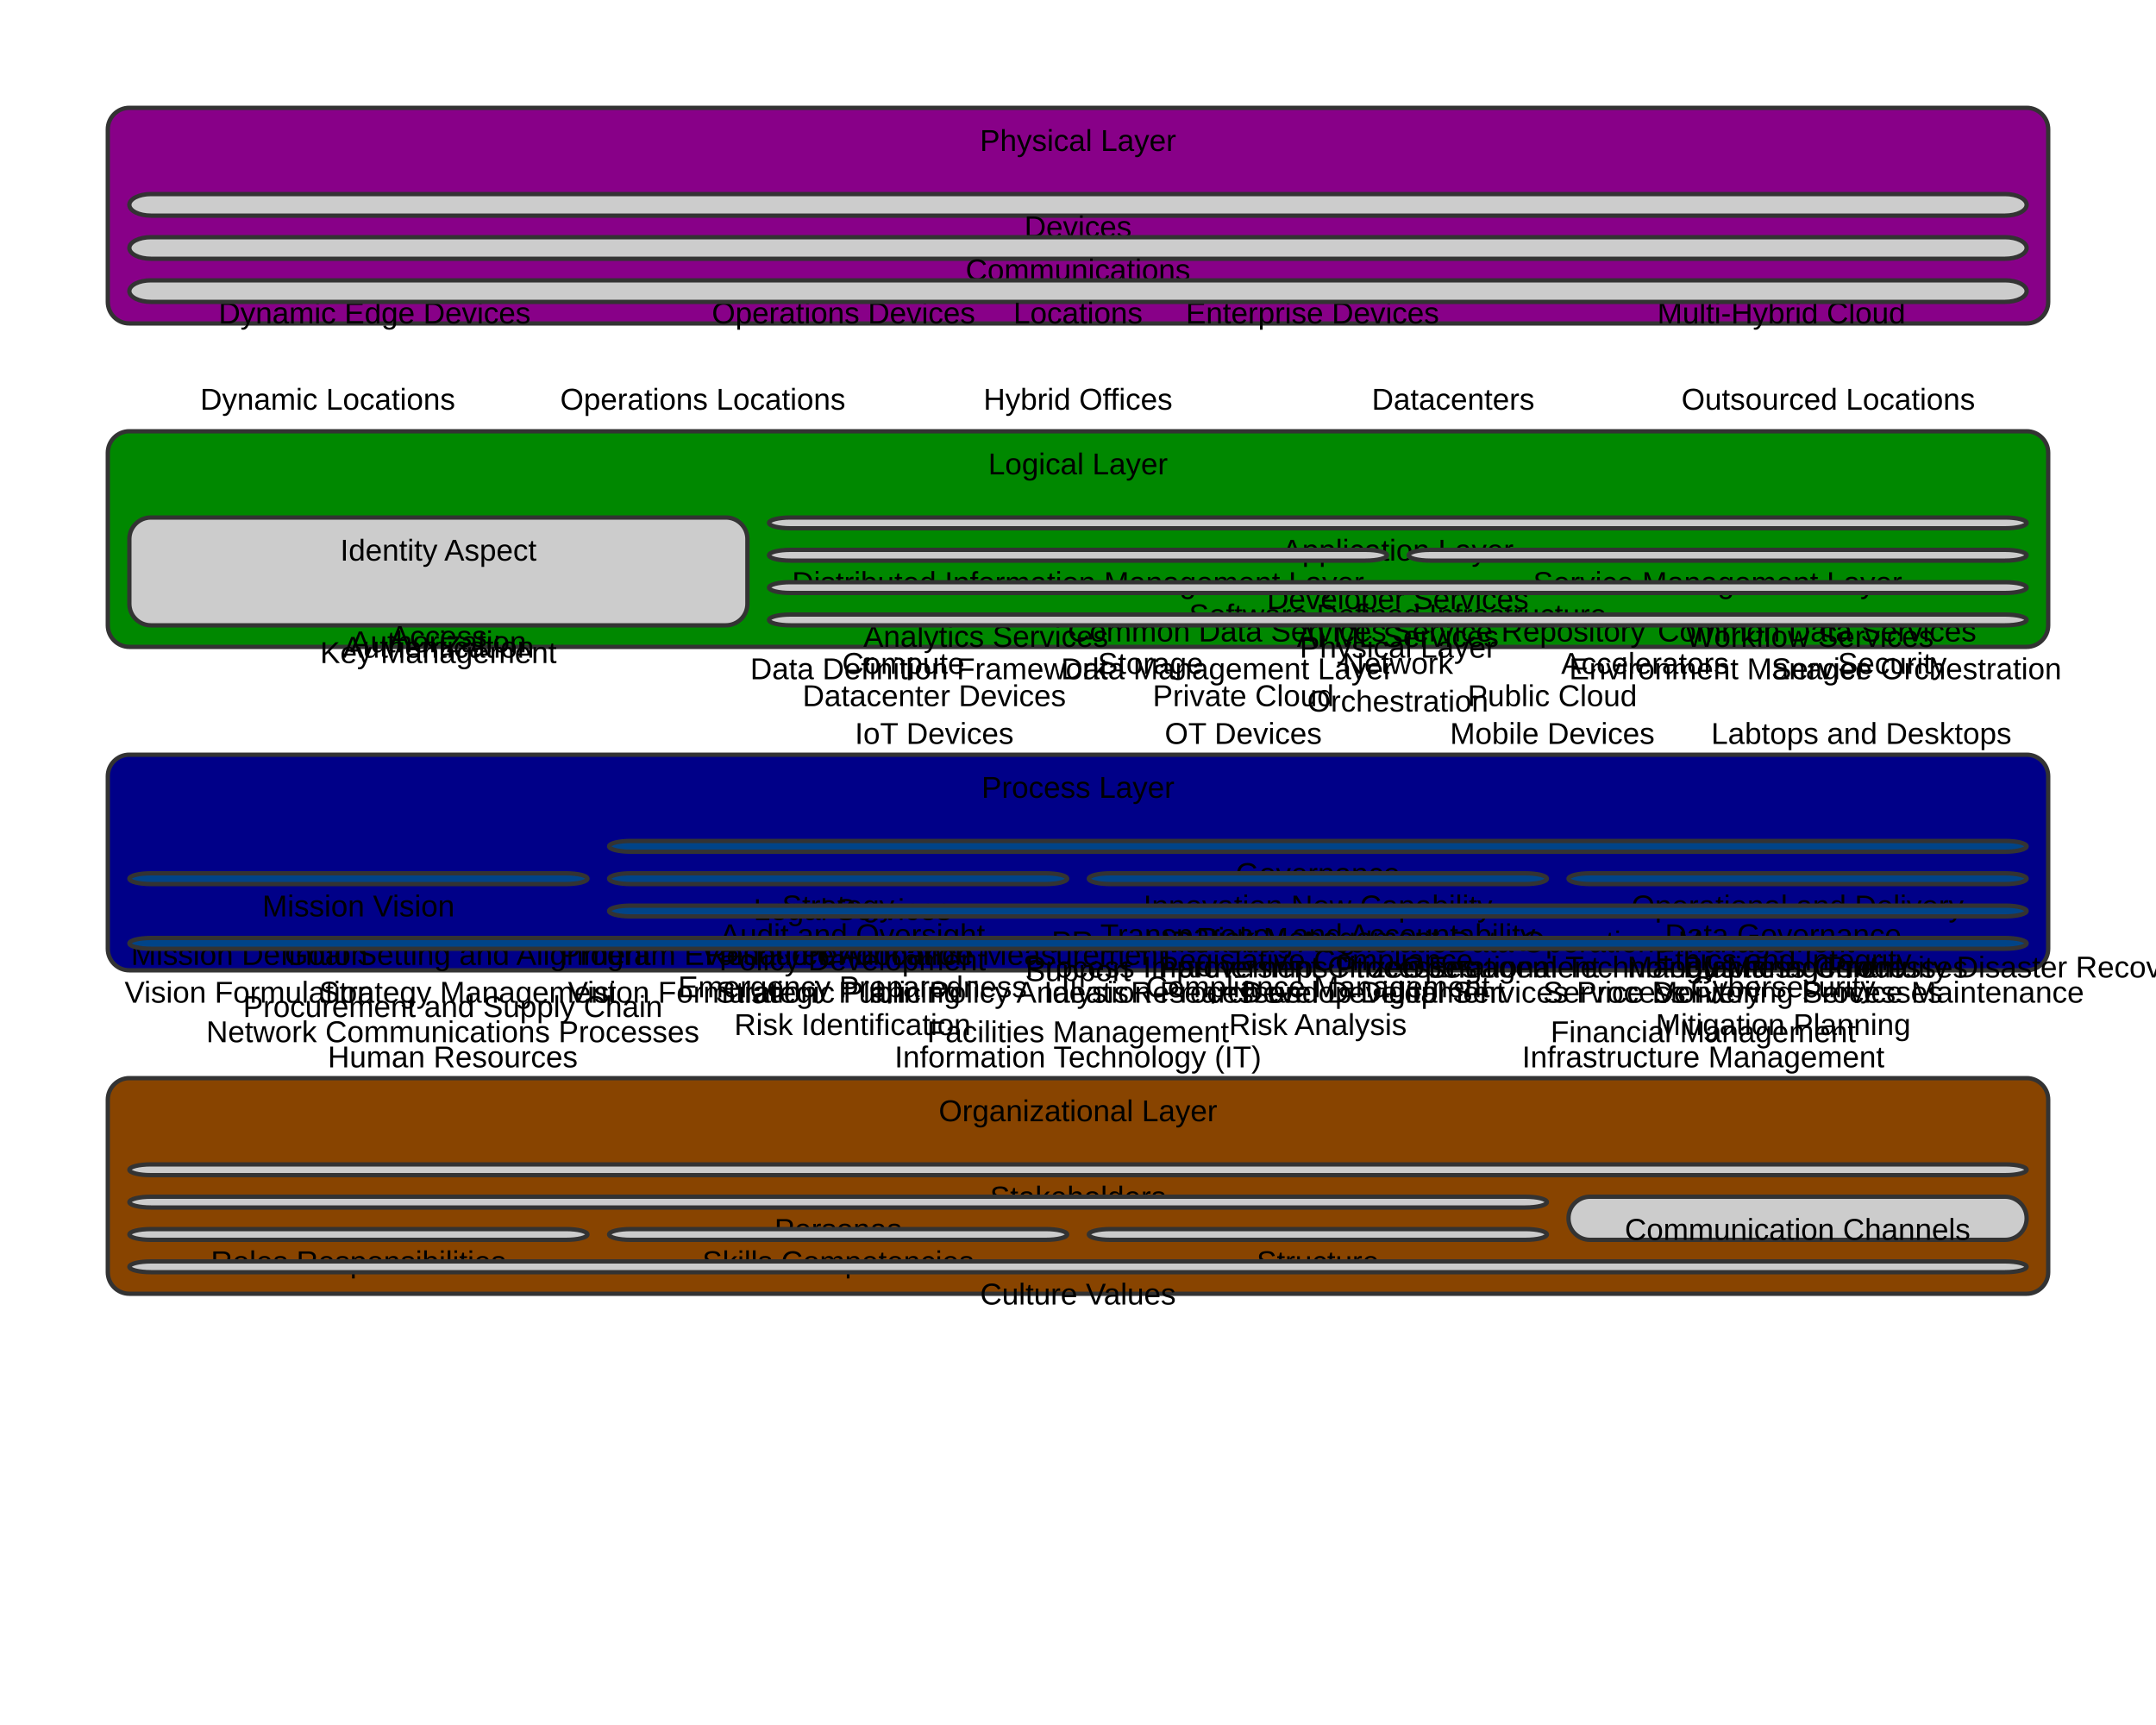
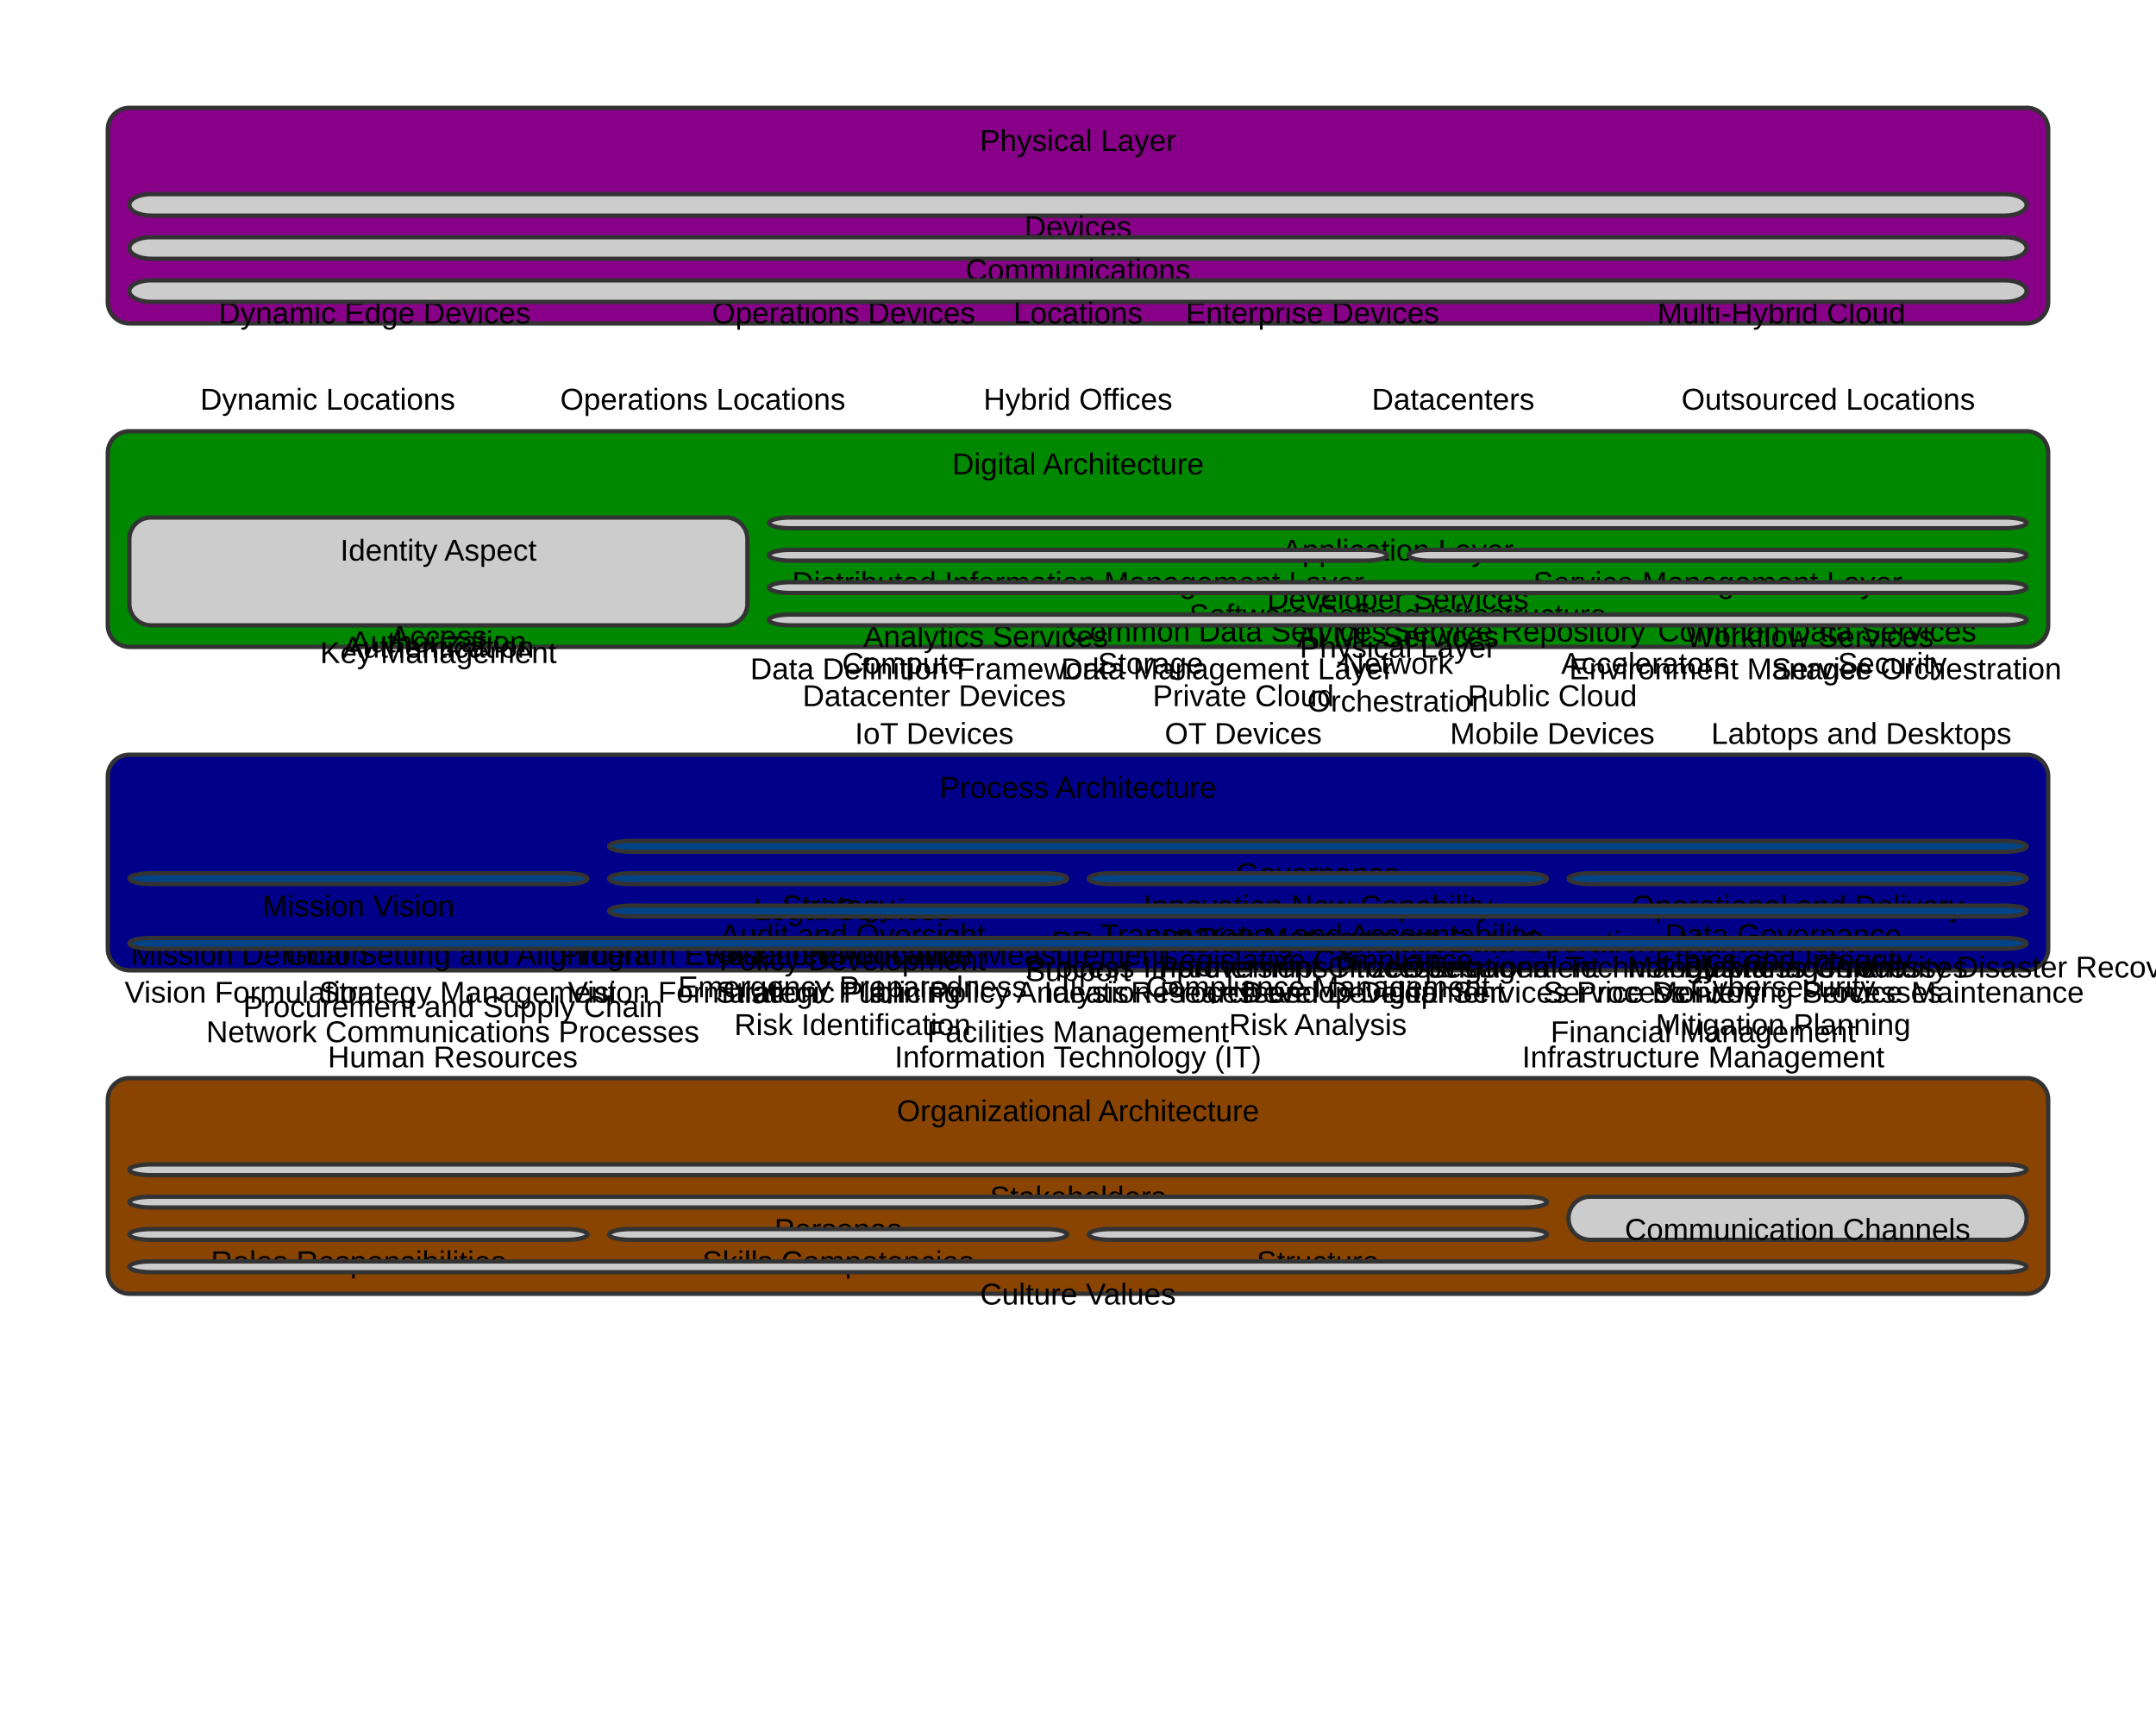
<svg xmlns="http://www.w3.org/2000/svg" width="1000" height="800" viewBox="0 0 1000 800" style="font-family: Arial, sans-serif;">
  <rect width="100%" height="100%" fill="white" />
  <rect x="50" y="50" width="900" height="100" fill="#880088" stroke="#333" stroke-width="2" rx="10" ry="10" />
  <text x="500" y="70" fill="black" font-size="14" text-anchor="middle">Physical Layer</text>
  <rect x="60" y="90" width="880" height="10" fill="#CCCCCC" stroke="#333" stroke-width="2" rx="10" ry="10" />
  <text x="500" y="110" fill="black" font-size="14" text-anchor="middle">Devices</text>
  <rect x="70" y="130" width="207.5" height="-40" fill="#CCCCCC" stroke="#333" stroke-width="2" rx="10" ry="10" />
  <text x="173.75" y="150" fill="black" font-size="14" text-anchor="middle">Dynamic Edge Devices</text>
  <rect x="287.5" y="130" width="207.5" height="-40" fill="#CCCCCC" stroke="#333" stroke-width="2" rx="10" ry="10" />
  <text x="391.25" y="150" fill="black" font-size="14" text-anchor="middle">Operations Devices</text>
  <rect x="505" y="130" width="207.5" height="-40" fill="#CCCCCC" stroke="#333" stroke-width="2" rx="10" ry="10" />
  <text x="608.75" y="150" fill="black" font-size="14" text-anchor="middle">Enterprise Devices</text>
  <rect x="722.5" y="130" width="207.5" height="-40" fill="#CCCCCC" stroke="#333" stroke-width="2" rx="10" ry="10" />
  <text x="826.25" y="150" fill="black" font-size="14" text-anchor="middle">Multi-Hybrid Cloud</text>
  <rect x="60" y="110" width="880" height="10" fill="#CCCCCC" stroke="#333" stroke-width="2" rx="10" ry="10" />
  <text x="500" y="130" fill="black" font-size="14" text-anchor="middle">Communications</text>
  <rect x="60" y="130" width="880" height="10" fill="#CCCCCC" stroke="#333" stroke-width="2" rx="10" ry="10" />
  <text x="500" y="150" fill="black" font-size="14" text-anchor="middle">Locations</text>
  <rect x="70" y="170" width="164" height="-40" fill="#CCCCCC" stroke="#333" stroke-width="2" rx="10" ry="10" />
  <text x="152" y="190" fill="black" font-size="14" text-anchor="middle">Dynamic Locations</text>
  <rect x="244" y="170" width="164" height="-40" fill="#CCCCCC" stroke="#333" stroke-width="2" rx="10" ry="10" />
  <text x="326" y="190" fill="black" font-size="14" text-anchor="middle">Operations Locations</text>
  <rect x="418" y="170" width="164" height="-40" fill="#CCCCCC" stroke="#333" stroke-width="2" rx="10" ry="10" />
  <text x="500" y="190" fill="black" font-size="14" text-anchor="middle">Hybrid Offices</text>
  <rect x="592" y="170" width="164" height="-40" fill="#CCCCCC" stroke="#333" stroke-width="2" rx="10" ry="10" />
  <text x="674" y="190" fill="black" font-size="14" text-anchor="middle">Datacenters</text>
  <rect x="766" y="170" width="164" height="-40" fill="#CCCCCC" stroke="#333" stroke-width="2" rx="10" ry="10" />
  <text x="848" y="190" fill="black" font-size="14" text-anchor="middle">Outsourced Locations</text>
  <rect x="50" y="200" width="900" height="100" fill="#008800" stroke="#333" stroke-width="2" rx="10" ry="10" />
-   <text x="500" y="220" fill="black" font-size="14" text-anchor="middle">Logical Layer</text>
+   <text x="500" y="220" fill="black" font-size="14" text-anchor="middle">Digital Architecture</text>
  <rect x="356.667" y="240" width="583.333" height="5" fill="#CCCCCC" stroke="#333" stroke-width="2" rx="10" ry="10" />
  <text x="648.333" y="260" fill="black" font-size="14" text-anchor="middle">Application Layer</text>
  <rect x="366.667" y="280" width="181.111" height="-27.5" fill="#CCCCCC" stroke="#333" stroke-width="2" rx="10" ry="10" />
  <text x="457.222" y="300" fill="black" font-size="14" text-anchor="middle">Analytics Services</text>
  <rect x="557.778" y="280" width="181.111" height="-27.5" fill="#CCCCCC" stroke="#333" stroke-width="2" rx="10" ry="10" />
  <text x="648.333" y="300" fill="black" font-size="14" text-anchor="middle">AI ML Services</text>
  <rect x="748.889" y="280" width="181.111" height="-27.5" fill="#CCCCCC" stroke="#333" stroke-width="2" rx="10" ry="10" />
  <text x="839.444" y="300" fill="black" font-size="14" text-anchor="middle">Workflow Services</text>
  <rect x="366.667" y="262.5" width="563.333" height="-27.5" fill="#CCCCCC" stroke="#333" stroke-width="2" rx="10" ry="10" />
  <text x="648.333" y="282.5" fill="black" font-size="14" text-anchor="middle">Developer Services</text>
  <rect x="356.667" y="255" width="286.667" height="5" fill="#CCCCCC" stroke="#333" stroke-width="2" rx="10" ry="10" />
  <text x="500" y="275" fill="black" font-size="14" text-anchor="middle">Distributed Information Management Layer
    </text>
  <rect x="366.667" y="295" width="128.333" height="-45" fill="#CCCCCC" stroke="#333" stroke-width="2" rx="10" ry="10" />
  <text x="430.833" y="315" fill="black" font-size="14" text-anchor="middle">Data Definition Framework
    </text>
  <rect x="505" y="295" width="128.333" height="-27.5" fill="#CCCCCC" stroke="#333" stroke-width="2" rx="10" ry="10" />
  <text x="569.167" y="315" fill="black" font-size="14" text-anchor="middle">Data Management Layer</text>
  <rect x="505" y="277.5" width="128.333" height="-27.5" fill="#CCCCCC" stroke="#333" stroke-width="2" rx="10" ry="10" />
  <text x="569.167" y="297.5" fill="black" font-size="14" text-anchor="middle">Common Data Services</text>
  <rect x="653.333" y="255" width="286.667" height="5" fill="#CCCCCC" stroke="#333" stroke-width="2" rx="10" ry="10" />
  <text x="796.667" y="275" fill="black" font-size="14" text-anchor="middle">Service Management Layer</text>
  <rect x="663.333" y="277.5" width="82.222" height="-27.5" fill="#CCCCCC" stroke="#333" stroke-width="2" rx="10" ry="10" />
  <text x="704.444" y="297.5" fill="black" font-size="14" text-anchor="middle">Service Repository</text>
  <rect x="755.556" y="295" width="82.222" height="-27.5" fill="#CCCCCC" stroke="#333" stroke-width="2" rx="10" ry="10" />
  <text x="796.667" y="315" fill="black" font-size="14" text-anchor="middle">Environment Manager</text>
  <rect x="847.778" y="295" width="82.222" height="-27.5" fill="#CCCCCC" stroke="#333" stroke-width="2" rx="10" ry="10" />
  <text x="888.889" y="315" fill="black" font-size="14" text-anchor="middle">Service Orchestration</text>
  <rect x="755.556" y="277.5" width="174.444" height="-27.5" fill="#CCCCCC" stroke="#333" stroke-width="2" rx="10" ry="10" />
  <text x="842.778" y="297.5" fill="black" font-size="14" text-anchor="middle">Common Data Services</text>
  <rect x="356.667" y="270" width="583.333" height="5" fill="#CCCCCC" stroke="#333" stroke-width="2" rx="10" ry="10" />
  <text x="648.333" y="290" fill="black" font-size="14" text-anchor="middle">Software Defined
        Infrastructure
    </text>
  <rect x="366.667" y="310" width="563.333" height="-27.5" fill="#CCCCCC" stroke="#333" stroke-width="2" rx="10" ry="10" />
  <text x="648.333" y="330" fill="black" font-size="14" text-anchor="middle">Orchestration</text>
  <rect x="366.667" y="292.5" width="104.667" height="-27.5" fill="#CCCCCC" stroke="#333" stroke-width="2" rx="10" ry="10" />
  <text x="419" y="312.5" fill="black" font-size="14" text-anchor="middle">Compute</text>
  <rect x="481.333" y="292.5" width="104.667" height="-27.5" fill="#CCCCCC" stroke="#333" stroke-width="2" rx="10" ry="10" />
  <text x="533.667" y="312.5" fill="black" font-size="14" text-anchor="middle">Storage</text>
  <rect x="596" y="292.5" width="104.667" height="-27.5" fill="#CCCCCC" stroke="#333" stroke-width="2" rx="10" ry="10" />
  <text x="648.333" y="312.5" fill="black" font-size="14" text-anchor="middle">Network</text>
  <rect x="710.667" y="292.5" width="104.667" height="-27.5" fill="#CCCCCC" stroke="#333" stroke-width="2" rx="10" ry="10" />
  <text x="763" y="312.5" fill="black" font-size="14" text-anchor="middle">Accelerators</text>
  <rect x="825.333" y="292.5" width="104.667" height="-27.5" fill="#CCCCCC" stroke="#333" stroke-width="2" rx="10" ry="10" />
  <text x="877.667" y="312.5" fill="black" font-size="14" text-anchor="middle">Security</text>
  <rect x="356.667" y="285" width="583.333" height="5" fill="#CCCCCC" stroke="#333" stroke-width="2" rx="10" ry="10" />
  <text x="648.333" y="305" fill="black" font-size="14" text-anchor="middle">Physical Layer</text>
  <rect x="366.667" y="325" width="133.333" height="-27.5" fill="#CCCCCC" stroke="#333" stroke-width="2" rx="10" ry="10" />
  <text x="433.333" y="345" fill="black" font-size="14" text-anchor="middle">IoT Devices</text>
  <rect x="510" y="325" width="133.333" height="-27.5" fill="#CCCCCC" stroke="#333" stroke-width="2" rx="10" ry="10" />
  <text x="576.667" y="345" fill="black" font-size="14" text-anchor="middle">OT Devices</text>
  <rect x="653.333" y="325" width="133.333" height="-27.5" fill="#CCCCCC" stroke="#333" stroke-width="2" rx="10" ry="10" />
  <text x="720" y="345" fill="black" font-size="14" text-anchor="middle">Mobile Devices</text>
  <rect x="796.667" y="325" width="133.333" height="-27.5" fill="#CCCCCC" stroke="#333" stroke-width="2" rx="10" ry="10" />
  <text x="863.333" y="345" fill="black" font-size="14" text-anchor="middle">Labtops and Desktops</text>
  <rect x="366.667" y="307.5" width="133.333" height="-27.5" fill="#CCCCCC" stroke="#333" stroke-width="2" rx="10" ry="10" />
  <text x="433.333" y="327.5" fill="black" font-size="14" text-anchor="middle">Datacenter Devices</text>
  <rect x="510" y="307.5" width="133.333" height="-27.5" fill="#CCCCCC" stroke="#333" stroke-width="2" rx="10" ry="10" />
  <text x="576.667" y="327.5" fill="black" font-size="14" text-anchor="middle">Private Cloud</text>
  <rect x="653.333" y="307.5" width="133.333" height="-27.5" fill="#CCCCCC" stroke="#333" stroke-width="2" rx="10" ry="10" />
  <text x="720" y="327.5" fill="black" font-size="14" text-anchor="middle">Public Cloud</text>
  <rect x="60" y="240" width="286.667" height="50" fill="#CCCCCC" stroke="#333" stroke-width="2" rx="10" ry="10" />
  <text x="203.333" y="260" fill="black" font-size="14" text-anchor="middle">Identity Aspect</text>
  <rect x="70" y="280" width="266.667" height="-7.5" fill="#CCCCCC" stroke="#333" stroke-width="2" rx="10" ry="10" />
  <text x="203.333" y="300" fill="black" font-size="14" text-anchor="middle">Access</text>
  <rect x="70" y="282.5" width="266.667" height="-7.5" fill="#CCCCCC" stroke="#333" stroke-width="2" rx="10" ry="10" />
  <text x="203.333" y="302.5" fill="black" font-size="14" text-anchor="middle">Authorization</text>
  <rect x="70" y="285" width="266.667" height="-7.5" fill="#CCCCCC" stroke="#333" stroke-width="2" rx="10" ry="10" />
  <text x="203.333" y="305" fill="black" font-size="14" text-anchor="middle">Authentication</text>
  <rect x="70" y="287.5" width="266.667" height="-7.5" fill="#CCCCCC" stroke="#333" stroke-width="2" rx="10" ry="10" />
  <text x="203.333" y="307.5" fill="black" font-size="14" text-anchor="middle">Key Management</text>
  <rect x="50" y="350" width="900" height="100" fill="#000088" stroke="#333" stroke-width="2" rx="10" ry="10" />
-   <text x="500" y="370" fill="black" font-size="14" text-anchor="middle">Process Layer</text>
+   <text x="500" y="370" fill="black" font-size="14" text-anchor="middle">Process Architecture</text>
  <rect x="282.5" y="390" width="657.5" height="5" fill="#004488" stroke="#333" stroke-width="2" rx="10" ry="10" />
  <text x="611.25" y="410" fill="black" font-size="14" text-anchor="middle">Governance</text>
  <rect x="292.5" y="430" width="205.833" height="-21.667" fill="#0066cc" stroke="#333" stroke-width="2" rx="10" ry="10" />
  <text x="395.417" y="450" fill="black" font-size="14" text-anchor="middle">Policy Development</text>
  <rect x="508.333" y="430" width="205.833" height="-21.667" fill="#0066cc" stroke="#333" stroke-width="2" rx="10" ry="10" />
  <text x="611.25" y="450" fill="black" font-size="14" text-anchor="middle">Legislative Compliance</text>
  <rect x="724.167" y="430" width="205.833" height="-21.667" fill="#0066cc" stroke="#333" stroke-width="2" rx="10" ry="10" />
  <text x="827.083" y="450" fill="black" font-size="14" text-anchor="middle">Ethics and Integrity</text>
  <rect x="292.5" y="418.333" width="205.833" height="-21.667" fill="#0066cc" stroke="#333" stroke-width="2" rx="10" ry="10" />
  <text x="395.417" y="438.333" fill="black" font-size="14" text-anchor="middle">Audit and
        Oversight
    </text>
  <rect x="508.333" y="418.333" width="205.833" height="-21.667" fill="#0066cc" stroke="#333" stroke-width="2" rx="10" ry="10" />
  <text x="611.25" y="438.333" fill="black" font-size="14" text-anchor="middle">Transparency and
        Accountability
    </text>
  <rect x="724.167" y="418.333" width="205.833" height="-21.667" fill="#0066cc" stroke="#333" stroke-width="2" rx="10" ry="10" />
  <text x="827.083" y="438.333" fill="black" font-size="14" text-anchor="middle">Data Governance
    </text>
  <rect x="292.5" y="406.667" width="205.833" height="-21.667" fill="#0066cc" stroke="#333" stroke-width="2" rx="10" ry="10" />
  <text x="395.417" y="426.667" fill="black" font-size="14" text-anchor="middle">Legal Services
    </text>
  <rect x="60" y="405" width="212.5" height="5" fill="#004488" stroke="#333" stroke-width="2" rx="10" ry="10" />
  <text x="166.25" y="425" fill="black" font-size="14" text-anchor="middle">Mission Vision</text>
  <rect x="70" y="445" width="91.25" height="-27.5" fill="#0066cc" stroke="#333" stroke-width="2" rx="10" ry="10" />
  <text x="115.625" y="465" fill="black" font-size="14" text-anchor="middle">Vision Formulation</text>
  <rect x="171.25" y="445" width="91.25" height="-27.5" fill="#0066cc" stroke="#333" stroke-width="2" rx="10" ry="10" />
  <text x="216.875" y="465" fill="black" font-size="14" text-anchor="middle">Strategy Management</text>
  <rect x="70" y="427.5" width="91.25" height="-27.5" fill="#0066cc" stroke="#333" stroke-width="2" rx="10" ry="10" />
  <text x="115.625" y="447.5" fill="black" font-size="14" text-anchor="middle">Mission Definition</text>
  <rect x="171.25" y="427.5" width="91.25" height="-27.5" fill="#0066cc" stroke="#333" stroke-width="2" rx="10" ry="10" />
  <text x="216.875" y="447.5" fill="black" font-size="14" text-anchor="middle">Goal Setting and Alignment</text>
  <rect x="282.5" y="405" width="212.5" height="5" fill="#004488" stroke="#333" stroke-width="2" rx="10" ry="10" />
  <text x="388.75" y="425" fill="black" font-size="14" text-anchor="middle">Strategy</text>
  <rect x="292.5" y="445" width="57.5" height="-27.5" fill="#0066cc" stroke="#333" stroke-width="2" rx="10" ry="10" />
  <text x="321.25" y="465" fill="black" font-size="14" text-anchor="middle">Vision Formulation</text>
  <rect x="360" y="445" width="57.5" height="-27.5" fill="#0066cc" stroke="#333" stroke-width="2" rx="10" ry="10" />
  <text x="388.75" y="465" fill="black" font-size="14" text-anchor="middle">Strategic Planning</text>
  <rect x="427.5" y="445" width="57.5" height="-27.5" fill="#0066cc" stroke="#333" stroke-width="2" rx="10" ry="10" />
  <text x="456.25" y="465" fill="black" font-size="14" text-anchor="middle">Public Policy Analysis</text>
  <rect x="292.5" y="427.5" width="57.5" height="-27.5" fill="#0066cc" stroke="#333" stroke-width="2" rx="10" ry="10" />
  <text x="321.25" y="447.5" fill="black" font-size="14" text-anchor="middle">Program Evaluation</text>
  <rect x="360" y="427.5" width="57.5" height="-27.5" fill="#0066cc" stroke="#333" stroke-width="2" rx="10" ry="10" />
  <text x="388.75" y="447.5" fill="black" font-size="14" text-anchor="middle">Resource Allocation</text>
  <rect x="427.5" y="427.5" width="57.5" height="-27.5" fill="#0066cc" stroke="#333" stroke-width="2" rx="10" ry="10" />
  <text x="456.25" y="447.5" fill="black" font-size="14" text-anchor="middle">Performance Measurement</text>
  <rect x="505" y="405" width="212.5" height="5" fill="#004488" stroke="#333" stroke-width="2" rx="10" ry="10" />
  <text x="611.25" y="425" fill="black" font-size="14" text-anchor="middle">Innovation New Capability</text>
  <rect x="515" y="445" width="57.5" height="-21.667" fill="#0066cc" stroke="#333" stroke-width="2" rx="10" ry="10" />
  <text x="543.75" y="465" fill="black" font-size="14" text-anchor="middle">Ideation Processes</text>
  <rect x="582.5" y="445" width="57.5" height="-21.667" fill="#0066cc" stroke="#333" stroke-width="2" rx="10" ry="10" />
  <text x="611.25" y="465" fill="black" font-size="14" text-anchor="middle">Research and Development</text>
  <rect x="650" y="445" width="57.5" height="-21.667" fill="#0066cc" stroke="#333" stroke-width="2" rx="10" ry="10" />
  <text x="678.75" y="465" fill="black" font-size="14" text-anchor="middle">Develop Digital Services Process</text>
  <rect x="515" y="433.333" width="57.5" height="-21.667" fill="#0066cc" stroke="#333" stroke-width="2" rx="10" ry="10" />
  <text x="543.75" y="453.333" fill="black" font-size="14" text-anchor="middle">Process Improvement</text>
  <rect x="582.5" y="433.333" width="57.5" height="-21.667" fill="#0066cc" stroke="#333" stroke-width="2" rx="10" ry="10" />
  <text x="611.25" y="453.333" fill="black" font-size="14" text-anchor="middle">Partnerships Processes
    </text>
  <rect x="650" y="433.333" width="57.5" height="-21.667" fill="#0066cc" stroke="#333" stroke-width="2" rx="10" ry="10" />
  <text x="678.75" y="453.333" fill="black" font-size="14" text-anchor="middle">Citizen Engagement</text>
  <rect x="515" y="421.667" width="57.5" height="-21.667" fill="#0066cc" stroke="#333" stroke-width="2" rx="10" ry="10" />
  <text x="543.75" y="441.667" fill="black" font-size="14" text-anchor="middle">PR and Marketing</text>
  <rect x="582.5" y="421.667" width="57.5" height="-21.667" fill="#0066cc" stroke="#333" stroke-width="2" rx="10" ry="10" />
  <text x="611.25" y="441.667" fill="black" font-size="14" text-anchor="middle">Revenue Acceleration</text>
  <rect x="727.5" y="405" width="212.5" height="5" fill="#004488" stroke="#333" stroke-width="2" rx="10" ry="10" />
  <text x="833.75" y="425" fill="black" font-size="14" text-anchor="middle">Operational and Delivery</text>
  <rect x="737.5" y="445" width="57.5" height="-21.667" fill="#0066cc" stroke="#333" stroke-width="2" rx="10" ry="10" />
  <text x="766.25" y="465" fill="black" font-size="14" text-anchor="middle">Service Delivery</text>
  <rect x="805" y="445" width="57.5" height="-21.667" fill="#0066cc" stroke="#333" stroke-width="2" rx="10" ry="10" />
  <text x="833.75" y="465" fill="black" font-size="14" text-anchor="middle">Monitoring Processes</text>
  <rect x="872.5" y="445" width="57.5" height="-21.667" fill="#0066cc" stroke="#333" stroke-width="2" rx="10" ry="10" />
  <text x="901.25" y="465" fill="black" font-size="14" text-anchor="middle">Service Maintenance</text>
  <rect x="737.5" y="433.333" width="57.5" height="-21.667" fill="#0066cc" stroke="#333" stroke-width="2" rx="10" ry="10" />
  <text x="766.25" y="453.333" fill="black" font-size="14" text-anchor="middle">Operational Technology
        Management
    </text>
  <rect x="805" y="433.333" width="57.5" height="-21.667" fill="#0066cc" stroke="#333" stroke-width="2" rx="10" ry="10" />
  <text x="833.75" y="453.333" fill="black" font-size="14" text-anchor="middle">Manufacturing Processes
    </text>
  <rect x="872.5" y="433.333" width="57.5" height="-21.667" fill="#0066cc" stroke="#333" stroke-width="2" rx="10" ry="10" />
  <text x="901.25" y="453.333" fill="black" font-size="14" text-anchor="middle">Business Continuity Disaster
        Recovery
    </text>
  <rect x="737.5" y="421.667" width="57.5" height="-21.667" fill="#0066cc" stroke="#333" stroke-width="2" rx="10" ry="10" />
  <text x="766.25" y="441.667" fill="black" font-size="14" text-anchor="middle">Data Operations Management
    </text>
  <rect x="282.5" y="420" width="657.5" height="5" fill="#004488" stroke="#333" stroke-width="2" rx="10" ry="10" />
  <text x="611.25" y="440" fill="black" font-size="14" text-anchor="middle">Risk Management</text>
  <rect x="292.5" y="460" width="205.833" height="-27.5" fill="#0066cc" stroke="#333" stroke-width="2" rx="10" ry="10" />
  <text x="395.417" y="480" fill="black" font-size="14" text-anchor="middle">Risk Identification</text>
  <rect x="508.333" y="460" width="205.833" height="-27.5" fill="#0066cc" stroke="#333" stroke-width="2" rx="10" ry="10" />
  <text x="611.25" y="480" fill="black" font-size="14" text-anchor="middle">Risk Analysis</text>
  <rect x="724.167" y="460" width="205.833" height="-27.5" fill="#0066cc" stroke="#333" stroke-width="2" rx="10" ry="10" />
  <text x="827.083" y="480" fill="black" font-size="14" text-anchor="middle">Mitigation Planning</text>
  <rect x="292.5" y="442.5" width="205.833" height="-27.5" fill="#0066cc" stroke="#333" stroke-width="2" rx="10" ry="10" />
  <text x="395.417" y="462.5" fill="black" font-size="14" text-anchor="middle">Emergency Preparedness</text>
  <rect x="508.333" y="442.5" width="205.833" height="-27.5" fill="#0066cc" stroke="#333" stroke-width="2" rx="10" ry="10" />
  <text x="611.25" y="462.5" fill="black" font-size="14" text-anchor="middle">Compliance Management</text>
  <rect x="724.167" y="442.5" width="205.833" height="-27.5" fill="#0066cc" stroke="#333" stroke-width="2" rx="10" ry="10" />
  <text x="827.083" y="462.5" fill="black" font-size="14" text-anchor="middle">Cybersecurity</text>
  <rect x="60" y="435" width="880" height="5" fill="#004488" stroke="#333" stroke-width="2" rx="10" ry="10" />
  <text x="500" y="455" fill="black" font-size="14" text-anchor="middle">Support</text>
  <rect x="70" y="475" width="280" height="-21.667" fill="#0066cc" stroke="#333" stroke-width="2" rx="10" ry="10" />
  <text x="210" y="495" fill="black" font-size="14" text-anchor="middle">Human Resources</text>
  <rect x="360" y="475" width="280" height="-21.667" fill="#0066cc" stroke="#333" stroke-width="2" rx="10" ry="10" />
  <text x="500" y="495" fill="black" font-size="14" text-anchor="middle">Information Technology (IT)</text>
  <rect x="650" y="475" width="280" height="-21.667" fill="#0066cc" stroke="#333" stroke-width="2" rx="10" ry="10" />
  <text x="790" y="495" fill="black" font-size="14" text-anchor="middle">Infrastructure Management</text>
  <rect x="70" y="463.333" width="280" height="-21.667" fill="#0066cc" stroke="#333" stroke-width="2" rx="10" ry="10" />
  <text x="210" y="483.333" fill="black" font-size="14" text-anchor="middle">Network Communications
        Processes
    </text>
  <rect x="360" y="463.333" width="280" height="-21.667" fill="#0066cc" stroke="#333" stroke-width="2" rx="10" ry="10" />
  <text x="500" y="483.333" fill="black" font-size="14" text-anchor="middle">Facilities Management</text>
  <rect x="650" y="463.333" width="280" height="-21.667" fill="#0066cc" stroke="#333" stroke-width="2" rx="10" ry="10" />
  <text x="790" y="483.333" fill="black" font-size="14" text-anchor="middle">Financial Management</text>
  <rect x="70" y="451.667" width="280" height="-21.667" fill="#0066cc" stroke="#333" stroke-width="2" rx="10" ry="10" />
  <text x="210" y="471.667" fill="black" font-size="14" text-anchor="middle">Procurement and Supply Chain
    </text>
  <rect x="50" y="500" width="900" height="100" fill="#884400" stroke="#333" stroke-width="2" rx="10" ry="10" />
-   <text x="500" y="520" fill="black" font-size="14" text-anchor="middle">Organizational Layer</text>
+   <text x="500" y="520" fill="black" font-size="14" text-anchor="middle">Organizational Architecture</text>
  <rect x="60" y="540" width="880" height="5" fill="#CCCCCC" stroke="#333" stroke-width="2" rx="10" ry="10" />
  <text x="500" y="560" fill="black" font-size="14" text-anchor="middle">Stakeholders</text>
  <rect x="60" y="555" width="657.5" height="5" fill="#CCCCCC" stroke="#333" stroke-width="2" rx="10" ry="10" />
  <text x="388.75" y="575" fill="black" font-size="14" text-anchor="middle">Personas</text>
  <rect x="727.5" y="555" width="212.5" height="20" fill="#CCCCCC" stroke="#333" stroke-width="2" rx="10" ry="10" />
  <text x="833.75" y="575" fill="black" font-size="14" text-anchor="middle">Communication Channels</text>
  <rect x="60" y="570" width="212.5" height="5" fill="#CCCCCC" stroke="#333" stroke-width="2" rx="10" ry="10" />
  <text x="166.25" y="590" fill="black" font-size="14" text-anchor="middle">Roles  Responsibilities</text>
  <rect x="282.5" y="570" width="212.5" height="5" fill="#CCCCCC" stroke="#333" stroke-width="2" rx="10" ry="10" />
  <text x="388.75" y="590" fill="black" font-size="14" text-anchor="middle">Skills  Competencies</text>
  <rect x="505" y="570" width="212.5" height="5" fill="#CCCCCC" stroke="#333" stroke-width="2" rx="10" ry="10" />
  <text x="611.25" y="590" fill="black" font-size="14" text-anchor="middle">Structure</text>
  <rect x="60" y="585" width="880" height="5" fill="#CCCCCC" stroke="#333" stroke-width="2" rx="10" ry="10" />
  <text x="500" y="605" fill="black" font-size="14" text-anchor="middle">Culture  Values</text>
</svg>
